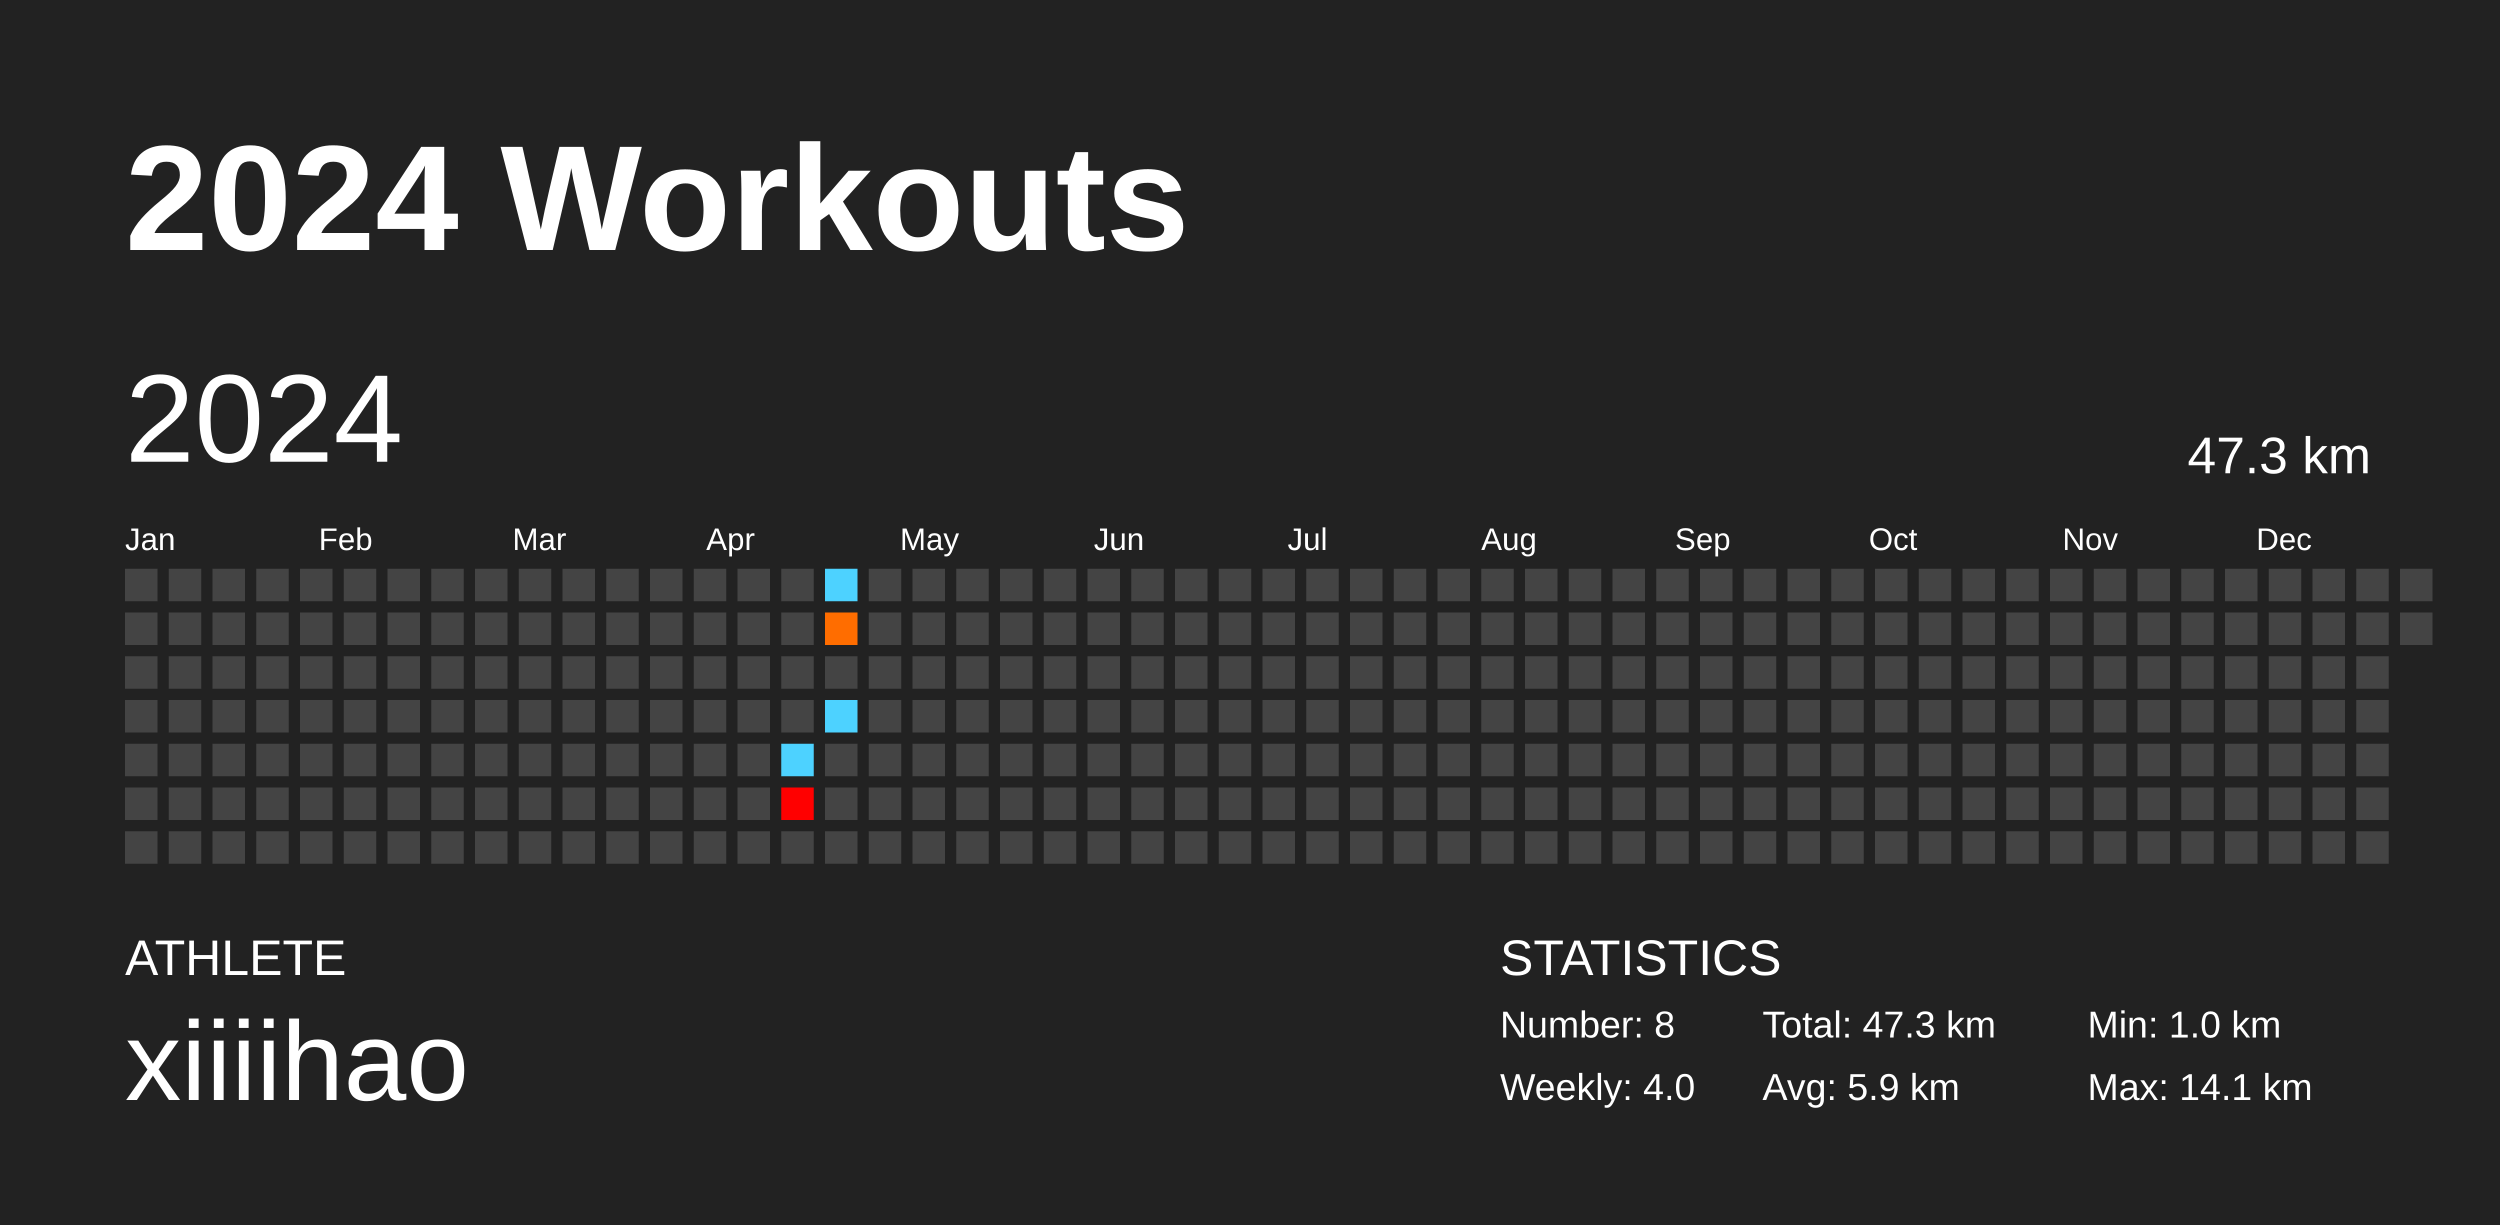
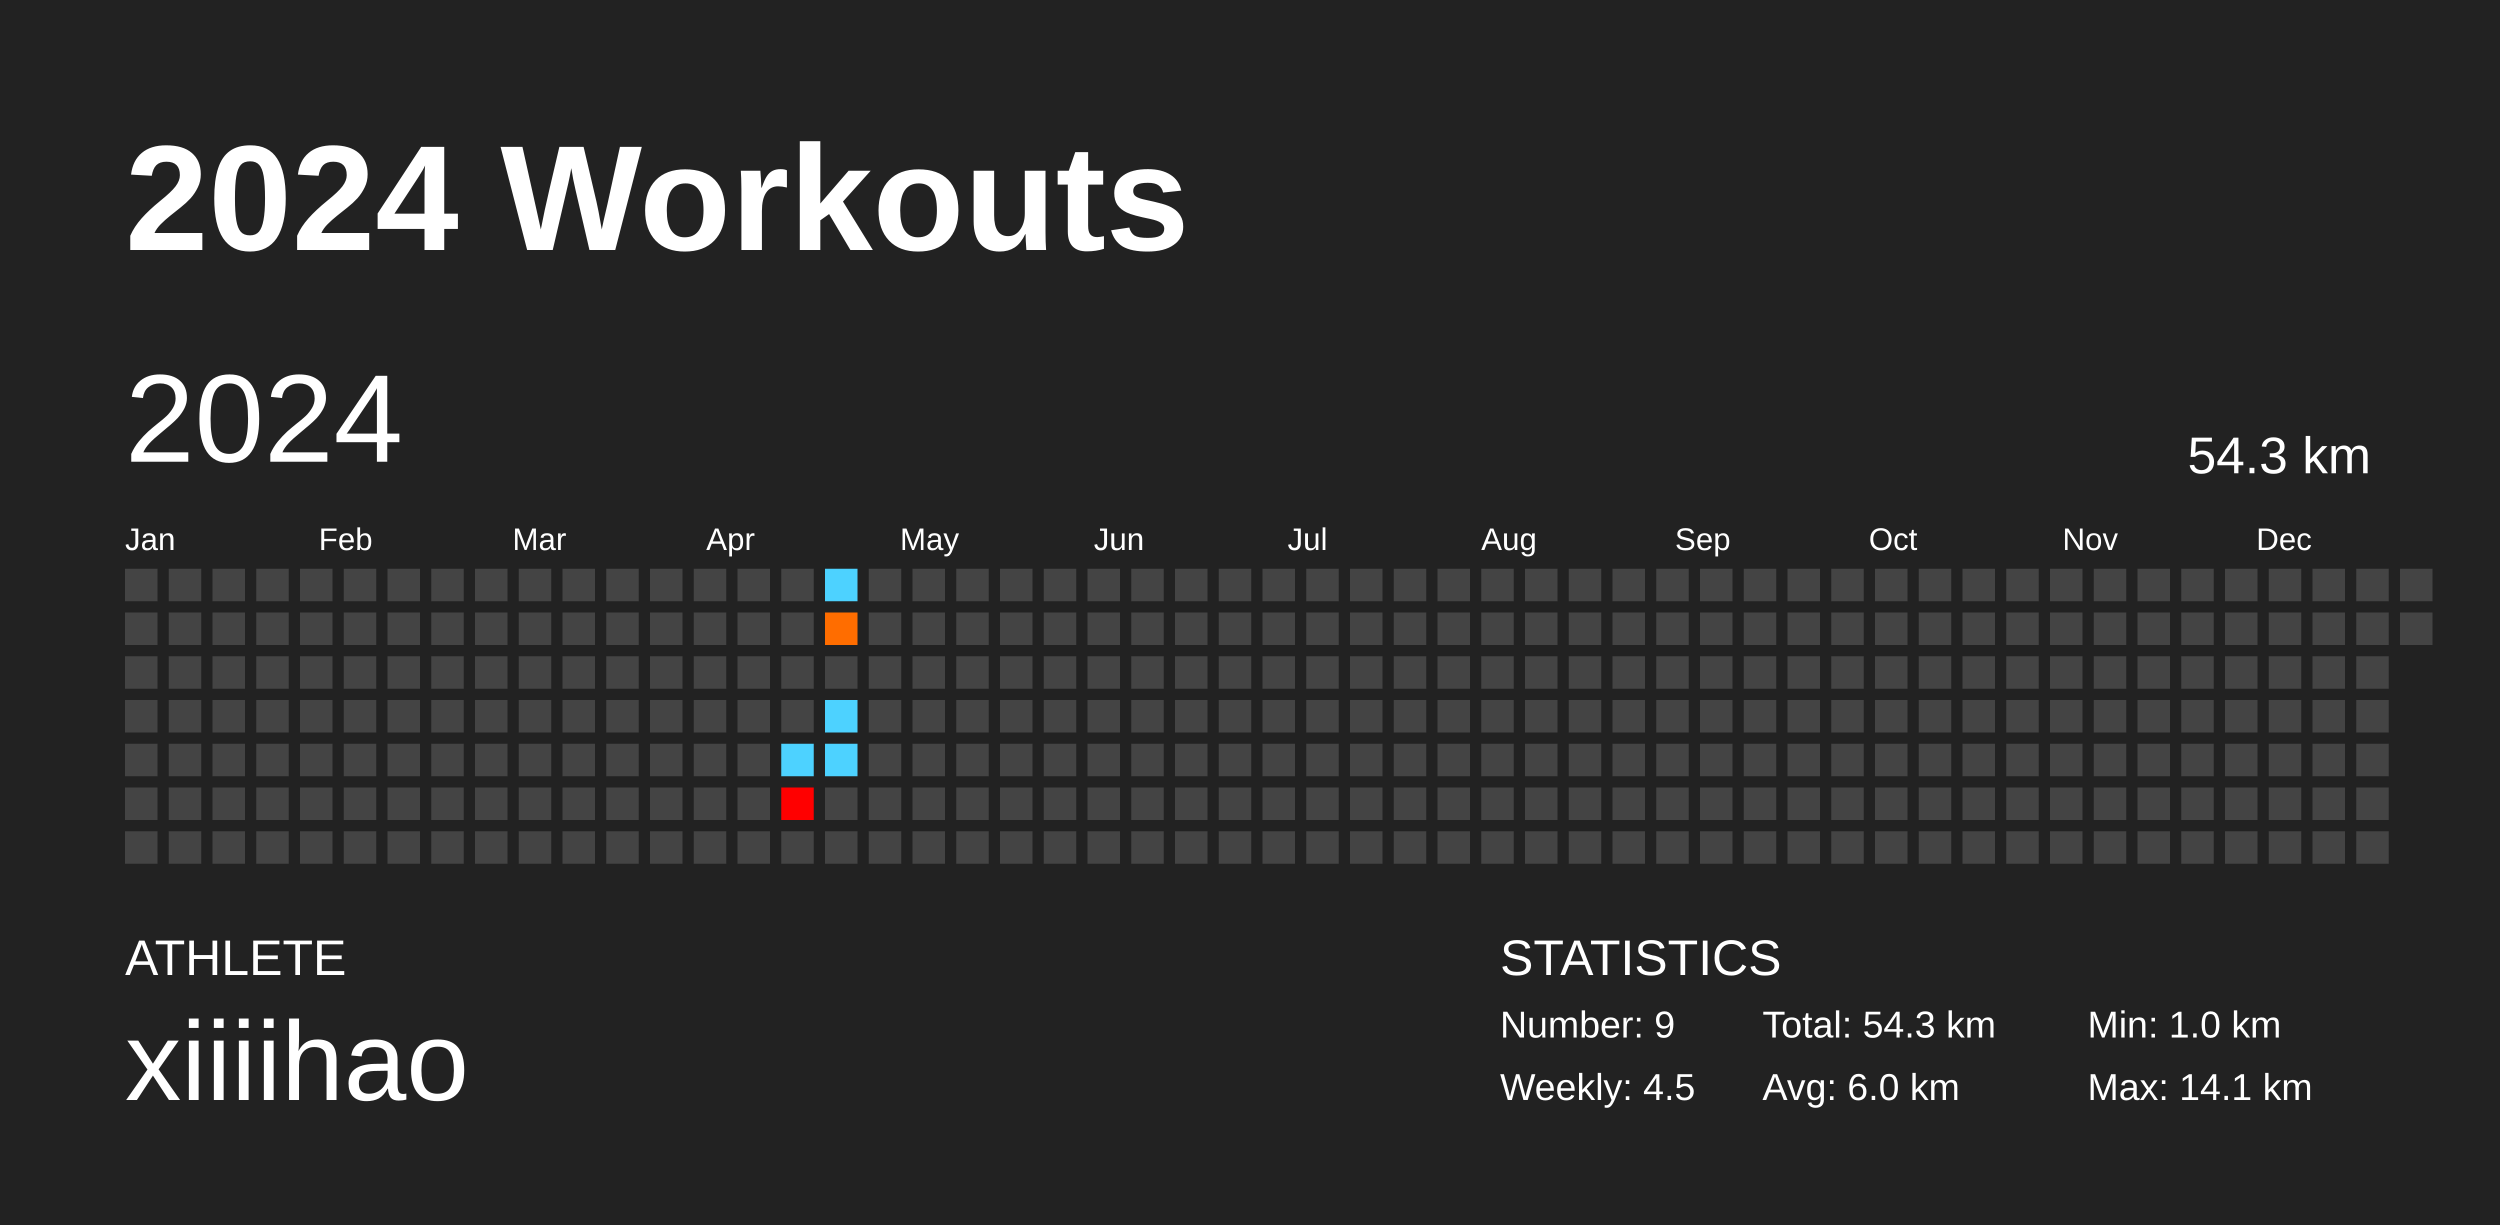
<svg xmlns="http://www.w3.org/2000/svg" baseProfile="full" height="98mm" version="1.1" viewBox="0,0,200,98" width="200mm">
  <defs />
  <rect fill="#222222" height="98" width="200" x="0" y="0" />
  <text fill="#FFFFFF" style="font-size:12px; font-family:Arial; font-weight:bold;" x="10" y="20">2024 Workouts</text>
  <text fill="#FFFFFF" style="font-size:4px; font-family:Arial" x="10" y="78">ATHLETE</text>
  <text fill="#FFFFFF" style="font-size:9px; font-family:Arial" x="10" y="88">xiiiihao</text>
  <text fill="#FFFFFF" style="font-size:4px; font-family:Arial" x="120" y="78">STATISTICS</text>
-   <text fill="#FFFFFF" style="font-size:3px; font-family:Arial" x="120" y="83">Number: 8</text>
-   <text fill="#FFFFFF" style="font-size:3px; font-family:Arial" x="120" y="88">Weekly: 4.0</text>
-   <text fill="#FFFFFF" style="font-size:3px; font-family:Arial" x="141" y="83">Total: 47.3 km</text>
-   <text fill="#FFFFFF" style="font-size:3px; font-family:Arial" x="141" y="88">Avg: 5.9 km</text>
+   <text fill="#FFFFFF" style="font-size:3px; font-family:Arial" x="120" y="83">Number: 9</text>
+   <text fill="#FFFFFF" style="font-size:3px; font-family:Arial" x="120" y="88">Weekly: 4.5</text>
+   <text fill="#FFFFFF" style="font-size:3px; font-family:Arial" x="141" y="83">Total: 54.3 km</text>
+   <text fill="#FFFFFF" style="font-size:3px; font-family:Arial" x="141" y="88">Avg: 6.0 km</text>
  <text fill="#FFFFFF" style="font-size:3px; font-family:Arial" x="167" y="83">Min: 1.0 km</text>
  <text fill="#FFFFFF" style="font-size:3px; font-family:Arial" x="167" y="88">Max: 14.1 km</text>
  <text dominant-baseline="hanging" fill="#FFFFFF" style="font-size:10.0px; font-family:Arial;" x="10" y="30">2024</text>
-   <text dominant-baseline="hanging" fill="#FFFFFF" style="font-size:4.125px; font-family:Arial;" x="175" y="35">47.3 km</text>
+   <text dominant-baseline="hanging" fill="#FFFFFF" style="font-size:4.125px; font-family:Arial;" x="175" y="35">54.3 km</text>
  <text fill="#FFFFFF" style="font-size:2.5px; font-family:Arial" x="10.0" y="44">Jan</text>
  <text fill="#FFFFFF" style="font-size:2.5px; font-family:Arial" x="25.5" y="44">Feb</text>
  <text fill="#FFFFFF" style="font-size:2.5px; font-family:Arial" x="41.0" y="44">Mar</text>
  <text fill="#FFFFFF" style="font-size:2.5px; font-family:Arial" x="56.5" y="44">Apr</text>
  <text fill="#FFFFFF" style="font-size:2.5px; font-family:Arial" x="72.0" y="44">May</text>
  <text fill="#FFFFFF" style="font-size:2.5px; font-family:Arial" x="87.5" y="44">Jun</text>
  <text fill="#FFFFFF" style="font-size:2.5px; font-family:Arial" x="103.0" y="44">Jul</text>
  <text fill="#FFFFFF" style="font-size:2.5px; font-family:Arial" x="118.5" y="44">Aug</text>
  <text fill="#FFFFFF" style="font-size:2.5px; font-family:Arial" x="134.0" y="44">Sep</text>
  <text fill="#FFFFFF" style="font-size:2.5px; font-family:Arial" x="149.5" y="44">Oct</text>
  <text fill="#FFFFFF" style="font-size:2.5px; font-family:Arial" x="165.0" y="44">Nov</text>
  <text fill="#FFFFFF" style="font-size:2.5px; font-family:Arial" x="180.5" y="44">Dec</text>
  <rect fill="#444444" height="2.6" width="2.6" x="10.0" y="45.5" />
  <rect fill="#444444" height="2.6" width="2.6" x="10.0" y="49.0" />
  <rect fill="#444444" height="2.6" width="2.6" x="10.0" y="52.5" />
  <rect fill="#444444" height="2.6" width="2.6" x="10.0" y="56.0" />
  <rect fill="#444444" height="2.6" width="2.6" x="10.0" y="59.5" />
  <rect fill="#444444" height="2.6" width="2.6" x="10.0" y="63.0" />
  <rect fill="#444444" height="2.6" width="2.6" x="10.0" y="66.5" />
  <rect fill="#444444" height="2.6" width="2.6" x="13.5" y="45.5" />
  <rect fill="#444444" height="2.6" width="2.6" x="13.5" y="49.0" />
  <rect fill="#444444" height="2.6" width="2.6" x="13.5" y="52.5" />
  <rect fill="#444444" height="2.6" width="2.6" x="13.5" y="56.0" />
  <rect fill="#444444" height="2.6" width="2.6" x="13.5" y="59.5" />
  <rect fill="#444444" height="2.6" width="2.6" x="13.5" y="63.0" />
  <rect fill="#444444" height="2.6" width="2.6" x="13.5" y="66.5" />
  <rect fill="#444444" height="2.6" width="2.6" x="17.0" y="45.5" />
  <rect fill="#444444" height="2.6" width="2.6" x="17.0" y="49.0" />
  <rect fill="#444444" height="2.6" width="2.6" x="17.0" y="52.5" />
  <rect fill="#444444" height="2.6" width="2.6" x="17.0" y="56.0" />
  <rect fill="#444444" height="2.6" width="2.6" x="17.0" y="59.5" />
  <rect fill="#444444" height="2.6" width="2.6" x="17.0" y="63.0" />
  <rect fill="#444444" height="2.6" width="2.6" x="17.0" y="66.5" />
  <rect fill="#444444" height="2.6" width="2.6" x="20.5" y="45.5" />
  <rect fill="#444444" height="2.6" width="2.6" x="20.5" y="49.0" />
  <rect fill="#444444" height="2.6" width="2.6" x="20.5" y="52.5" />
  <rect fill="#444444" height="2.6" width="2.6" x="20.5" y="56.0" />
  <rect fill="#444444" height="2.6" width="2.6" x="20.5" y="59.5" />
  <rect fill="#444444" height="2.6" width="2.6" x="20.5" y="63.0" />
  <rect fill="#444444" height="2.6" width="2.6" x="20.5" y="66.5" />
  <rect fill="#444444" height="2.6" width="2.6" x="24.0" y="45.5" />
  <rect fill="#444444" height="2.6" width="2.6" x="24.0" y="49.0" />
  <rect fill="#444444" height="2.6" width="2.6" x="24.0" y="52.5" />
  <rect fill="#444444" height="2.6" width="2.6" x="24.0" y="56.0" />
  <rect fill="#444444" height="2.6" width="2.6" x="24.0" y="59.5" />
  <rect fill="#444444" height="2.6" width="2.6" x="24.0" y="63.0" />
  <rect fill="#444444" height="2.6" width="2.6" x="24.0" y="66.5" />
  <rect fill="#444444" height="2.6" width="2.6" x="27.5" y="45.5" />
  <rect fill="#444444" height="2.6" width="2.6" x="27.5" y="49.0" />
  <rect fill="#444444" height="2.6" width="2.6" x="27.5" y="52.5" />
  <rect fill="#444444" height="2.6" width="2.6" x="27.5" y="56.0" />
  <rect fill="#444444" height="2.6" width="2.6" x="27.5" y="59.5" />
  <rect fill="#444444" height="2.6" width="2.6" x="27.5" y="63.0" />
  <rect fill="#444444" height="2.6" width="2.6" x="27.5" y="66.5" />
  <rect fill="#444444" height="2.6" width="2.6" x="31.0" y="45.5" />
  <rect fill="#444444" height="2.6" width="2.6" x="31.0" y="49.0" />
  <rect fill="#444444" height="2.6" width="2.6" x="31.0" y="52.5" />
  <rect fill="#444444" height="2.6" width="2.6" x="31.0" y="56.0" />
  <rect fill="#444444" height="2.6" width="2.6" x="31.0" y="59.5" />
  <rect fill="#444444" height="2.6" width="2.6" x="31.0" y="63.0" />
  <rect fill="#444444" height="2.6" width="2.6" x="31.0" y="66.5" />
  <rect fill="#444444" height="2.6" width="2.6" x="34.5" y="45.5" />
  <rect fill="#444444" height="2.6" width="2.6" x="34.5" y="49.0" />
  <rect fill="#444444" height="2.6" width="2.6" x="34.5" y="52.5" />
  <rect fill="#444444" height="2.6" width="2.6" x="34.5" y="56.0" />
  <rect fill="#444444" height="2.6" width="2.6" x="34.5" y="59.5" />
  <rect fill="#444444" height="2.6" width="2.6" x="34.5" y="63.0" />
  <rect fill="#444444" height="2.6" width="2.6" x="34.5" y="66.5" />
  <rect fill="#444444" height="2.6" width="2.6" x="38.0" y="45.5" />
  <rect fill="#444444" height="2.6" width="2.6" x="38.0" y="49.0" />
  <rect fill="#444444" height="2.6" width="2.6" x="38.0" y="52.5" />
  <rect fill="#444444" height="2.6" width="2.6" x="38.0" y="56.0" />
  <rect fill="#444444" height="2.6" width="2.6" x="38.0" y="59.5" />
  <rect fill="#444444" height="2.6" width="2.6" x="38.0" y="63.0" />
  <rect fill="#444444" height="2.6" width="2.6" x="38.0" y="66.5" />
  <rect fill="#444444" height="2.6" width="2.6" x="41.5" y="45.5" />
  <rect fill="#444444" height="2.6" width="2.6" x="41.5" y="49.0" />
  <rect fill="#444444" height="2.6" width="2.6" x="41.5" y="52.5" />
  <rect fill="#444444" height="2.6" width="2.6" x="41.5" y="56.0" />
  <rect fill="#444444" height="2.6" width="2.6" x="41.5" y="59.5" />
  <rect fill="#444444" height="2.6" width="2.6" x="41.5" y="63.0" />
  <rect fill="#444444" height="2.6" width="2.6" x="41.5" y="66.5" />
  <rect fill="#444444" height="2.6" width="2.6" x="45.0" y="45.5" />
  <rect fill="#444444" height="2.6" width="2.6" x="45.0" y="49.0" />
  <rect fill="#444444" height="2.6" width="2.6" x="45.0" y="52.5" />
  <rect fill="#444444" height="2.6" width="2.6" x="45.0" y="56.0" />
  <rect fill="#444444" height="2.6" width="2.6" x="45.0" y="59.5" />
  <rect fill="#444444" height="2.6" width="2.6" x="45.0" y="63.0" />
  <rect fill="#444444" height="2.6" width="2.6" x="45.0" y="66.5" />
  <rect fill="#444444" height="2.6" width="2.6" x="48.5" y="45.5" />
  <rect fill="#444444" height="2.6" width="2.6" x="48.5" y="49.0" />
  <rect fill="#444444" height="2.6" width="2.6" x="48.5" y="52.5" />
  <rect fill="#444444" height="2.6" width="2.6" x="48.5" y="56.0" />
  <rect fill="#444444" height="2.6" width="2.6" x="48.5" y="59.5" />
  <rect fill="#444444" height="2.6" width="2.6" x="48.5" y="63.0" />
  <rect fill="#444444" height="2.6" width="2.6" x="48.5" y="66.5" />
  <rect fill="#444444" height="2.6" width="2.6" x="52.0" y="45.5" />
  <rect fill="#444444" height="2.6" width="2.6" x="52.0" y="49.0" />
  <rect fill="#444444" height="2.6" width="2.6" x="52.0" y="52.5" />
  <rect fill="#444444" height="2.6" width="2.6" x="52.0" y="56.0" />
  <rect fill="#444444" height="2.6" width="2.6" x="52.0" y="59.5" />
  <rect fill="#444444" height="2.6" width="2.6" x="52.0" y="63.0" />
  <rect fill="#444444" height="2.6" width="2.6" x="52.0" y="66.5" />
  <rect fill="#444444" height="2.6" width="2.6" x="55.5" y="45.5" />
  <rect fill="#444444" height="2.6" width="2.6" x="55.5" y="49.0" />
  <rect fill="#444444" height="2.6" width="2.6" x="55.5" y="52.5" />
  <rect fill="#444444" height="2.6" width="2.6" x="55.5" y="56.0" />
  <rect fill="#444444" height="2.6" width="2.6" x="55.5" y="59.5" />
  <rect fill="#444444" height="2.6" width="2.6" x="55.5" y="63.0" />
  <rect fill="#444444" height="2.6" width="2.6" x="55.5" y="66.5" />
  <rect fill="#444444" height="2.6" width="2.6" x="59.0" y="45.5" />
  <rect fill="#444444" height="2.6" width="2.6" x="59.0" y="49.0" />
  <rect fill="#444444" height="2.6" width="2.6" x="59.0" y="52.5" />
  <rect fill="#444444" height="2.6" width="2.6" x="59.0" y="56.0" />
  <rect fill="#444444" height="2.6" width="2.6" x="59.0" y="59.5" />
  <rect fill="#444444" height="2.6" width="2.6" x="59.0" y="63.0" />
  <rect fill="#444444" height="2.6" width="2.6" x="59.0" y="66.5" />
  <rect fill="#444444" height="2.6" width="2.6" x="62.5" y="45.5" />
  <rect fill="#444444" height="2.6" width="2.6" x="62.5" y="49.0" />
  <rect fill="#444444" height="2.6" width="2.6" x="62.5" y="52.5" />
  <rect fill="#444444" height="2.6" width="2.6" x="62.5" y="56.0" />
  <rect fill="#4dd2ff" height="2.6" width="2.6" x="62.5" y="59.5" />
  <rect fill="#ff0000" height="2.6" width="2.6" x="62.5" y="63.0" />
  <rect fill="#444444" height="2.6" width="2.6" x="62.5" y="66.5" />
  <rect fill="#4dd2ff" height="2.6" width="2.6" x="66.0" y="45.5" />
  <rect fill="#ff6d00" height="2.6" width="2.6" x="66.0" y="49.0" />
  <rect fill="#444444" height="2.6" width="2.6" x="66.0" y="52.5" />
  <rect fill="#4dd2ff" height="2.6" width="2.6" x="66.0" y="56.0" />
-   <rect fill="#444444" height="2.6" width="2.6" x="66.0" y="59.5" />
+   <rect fill="#4dd2ff" height="2.6" width="2.6" x="66.0" y="59.5" />
  <rect fill="#444444" height="2.6" width="2.6" x="66.0" y="63.0" />
  <rect fill="#444444" height="2.6" width="2.6" x="66.0" y="66.5" />
  <rect fill="#444444" height="2.6" width="2.6" x="69.5" y="45.5" />
  <rect fill="#444444" height="2.6" width="2.6" x="69.5" y="49.0" />
  <rect fill="#444444" height="2.6" width="2.6" x="69.5" y="52.5" />
  <rect fill="#444444" height="2.6" width="2.6" x="69.5" y="56.0" />
  <rect fill="#444444" height="2.6" width="2.6" x="69.5" y="59.5" />
  <rect fill="#444444" height="2.6" width="2.6" x="69.5" y="63.0" />
  <rect fill="#444444" height="2.6" width="2.6" x="69.5" y="66.5" />
  <rect fill="#444444" height="2.6" width="2.6" x="73.0" y="45.5" />
  <rect fill="#444444" height="2.6" width="2.6" x="73.0" y="49.0" />
  <rect fill="#444444" height="2.6" width="2.6" x="73.0" y="52.5" />
  <rect fill="#444444" height="2.6" width="2.6" x="73.0" y="56.0" />
  <rect fill="#444444" height="2.6" width="2.6" x="73.0" y="59.5" />
  <rect fill="#444444" height="2.6" width="2.6" x="73.0" y="63.0" />
  <rect fill="#444444" height="2.6" width="2.6" x="73.0" y="66.5" />
  <rect fill="#444444" height="2.6" width="2.6" x="76.5" y="45.5" />
  <rect fill="#444444" height="2.6" width="2.6" x="76.5" y="49.0" />
  <rect fill="#444444" height="2.6" width="2.6" x="76.5" y="52.5" />
  <rect fill="#444444" height="2.6" width="2.6" x="76.5" y="56.0" />
  <rect fill="#444444" height="2.6" width="2.6" x="76.5" y="59.5" />
  <rect fill="#444444" height="2.6" width="2.6" x="76.5" y="63.0" />
  <rect fill="#444444" height="2.6" width="2.6" x="76.5" y="66.5" />
  <rect fill="#444444" height="2.6" width="2.6" x="80.0" y="45.5" />
  <rect fill="#444444" height="2.6" width="2.6" x="80.0" y="49.0" />
  <rect fill="#444444" height="2.6" width="2.6" x="80.0" y="52.5" />
  <rect fill="#444444" height="2.6" width="2.6" x="80.0" y="56.0" />
  <rect fill="#444444" height="2.6" width="2.6" x="80.0" y="59.5" />
  <rect fill="#444444" height="2.6" width="2.6" x="80.0" y="63.0" />
  <rect fill="#444444" height="2.6" width="2.6" x="80.0" y="66.5" />
  <rect fill="#444444" height="2.6" width="2.6" x="83.5" y="45.5" />
  <rect fill="#444444" height="2.6" width="2.6" x="83.5" y="49.0" />
  <rect fill="#444444" height="2.6" width="2.6" x="83.5" y="52.5" />
  <rect fill="#444444" height="2.6" width="2.6" x="83.5" y="56.0" />
  <rect fill="#444444" height="2.6" width="2.6" x="83.5" y="59.5" />
  <rect fill="#444444" height="2.6" width="2.6" x="83.5" y="63.0" />
  <rect fill="#444444" height="2.6" width="2.6" x="83.5" y="66.5" />
  <rect fill="#444444" height="2.6" width="2.6" x="87.0" y="45.5" />
  <rect fill="#444444" height="2.6" width="2.6" x="87.0" y="49.0" />
  <rect fill="#444444" height="2.6" width="2.6" x="87.0" y="52.5" />
  <rect fill="#444444" height="2.6" width="2.6" x="87.0" y="56.0" />
  <rect fill="#444444" height="2.6" width="2.6" x="87.0" y="59.5" />
  <rect fill="#444444" height="2.6" width="2.6" x="87.0" y="63.0" />
  <rect fill="#444444" height="2.6" width="2.6" x="87.0" y="66.5" />
  <rect fill="#444444" height="2.6" width="2.6" x="90.5" y="45.5" />
  <rect fill="#444444" height="2.6" width="2.6" x="90.5" y="49.0" />
  <rect fill="#444444" height="2.6" width="2.6" x="90.5" y="52.5" />
  <rect fill="#444444" height="2.6" width="2.6" x="90.5" y="56.0" />
  <rect fill="#444444" height="2.6" width="2.6" x="90.5" y="59.5" />
  <rect fill="#444444" height="2.6" width="2.6" x="90.5" y="63.0" />
  <rect fill="#444444" height="2.6" width="2.6" x="90.5" y="66.5" />
  <rect fill="#444444" height="2.6" width="2.6" x="94.0" y="45.5" />
  <rect fill="#444444" height="2.6" width="2.6" x="94.0" y="49.0" />
  <rect fill="#444444" height="2.6" width="2.6" x="94.0" y="52.5" />
  <rect fill="#444444" height="2.6" width="2.6" x="94.0" y="56.0" />
  <rect fill="#444444" height="2.6" width="2.6" x="94.0" y="59.5" />
  <rect fill="#444444" height="2.6" width="2.6" x="94.0" y="63.0" />
  <rect fill="#444444" height="2.6" width="2.6" x="94.0" y="66.5" />
  <rect fill="#444444" height="2.6" width="2.6" x="97.5" y="45.5" />
  <rect fill="#444444" height="2.6" width="2.6" x="97.5" y="49.0" />
  <rect fill="#444444" height="2.6" width="2.6" x="97.5" y="52.5" />
  <rect fill="#444444" height="2.6" width="2.6" x="97.5" y="56.0" />
  <rect fill="#444444" height="2.6" width="2.6" x="97.5" y="59.5" />
  <rect fill="#444444" height="2.6" width="2.6" x="97.5" y="63.0" />
  <rect fill="#444444" height="2.6" width="2.6" x="97.5" y="66.5" />
  <rect fill="#444444" height="2.6" width="2.6" x="101.0" y="45.5" />
  <rect fill="#444444" height="2.6" width="2.6" x="101.0" y="49.0" />
  <rect fill="#444444" height="2.6" width="2.6" x="101.0" y="52.5" />
  <rect fill="#444444" height="2.6" width="2.6" x="101.0" y="56.0" />
  <rect fill="#444444" height="2.6" width="2.6" x="101.0" y="59.5" />
  <rect fill="#444444" height="2.6" width="2.6" x="101.0" y="63.0" />
  <rect fill="#444444" height="2.6" width="2.6" x="101.0" y="66.5" />
  <rect fill="#444444" height="2.6" width="2.6" x="104.5" y="45.5" />
  <rect fill="#444444" height="2.6" width="2.6" x="104.5" y="49.0" />
  <rect fill="#444444" height="2.6" width="2.6" x="104.5" y="52.5" />
  <rect fill="#444444" height="2.6" width="2.6" x="104.5" y="56.0" />
  <rect fill="#444444" height="2.6" width="2.6" x="104.5" y="59.5" />
  <rect fill="#444444" height="2.6" width="2.6" x="104.5" y="63.0" />
  <rect fill="#444444" height="2.6" width="2.6" x="104.5" y="66.5" />
  <rect fill="#444444" height="2.6" width="2.6" x="108.0" y="45.5" />
  <rect fill="#444444" height="2.6" width="2.6" x="108.0" y="49.0" />
  <rect fill="#444444" height="2.6" width="2.6" x="108.0" y="52.5" />
  <rect fill="#444444" height="2.6" width="2.6" x="108.0" y="56.0" />
  <rect fill="#444444" height="2.6" width="2.6" x="108.0" y="59.5" />
  <rect fill="#444444" height="2.6" width="2.6" x="108.0" y="63.0" />
  <rect fill="#444444" height="2.6" width="2.6" x="108.0" y="66.5" />
  <rect fill="#444444" height="2.6" width="2.6" x="111.5" y="45.5" />
  <rect fill="#444444" height="2.6" width="2.6" x="111.5" y="49.0" />
  <rect fill="#444444" height="2.6" width="2.6" x="111.5" y="52.5" />
  <rect fill="#444444" height="2.6" width="2.6" x="111.5" y="56.0" />
  <rect fill="#444444" height="2.6" width="2.6" x="111.5" y="59.5" />
  <rect fill="#444444" height="2.6" width="2.6" x="111.5" y="63.0" />
  <rect fill="#444444" height="2.6" width="2.6" x="111.5" y="66.5" />
  <rect fill="#444444" height="2.6" width="2.6" x="115.0" y="45.5" />
  <rect fill="#444444" height="2.6" width="2.6" x="115.0" y="49.0" />
  <rect fill="#444444" height="2.6" width="2.6" x="115.0" y="52.5" />
  <rect fill="#444444" height="2.6" width="2.6" x="115.0" y="56.0" />
  <rect fill="#444444" height="2.6" width="2.6" x="115.0" y="59.5" />
  <rect fill="#444444" height="2.6" width="2.6" x="115.0" y="63.0" />
  <rect fill="#444444" height="2.6" width="2.6" x="115.0" y="66.5" />
  <rect fill="#444444" height="2.6" width="2.6" x="118.5" y="45.5" />
  <rect fill="#444444" height="2.6" width="2.6" x="118.5" y="49.0" />
  <rect fill="#444444" height="2.6" width="2.6" x="118.5" y="52.5" />
  <rect fill="#444444" height="2.6" width="2.6" x="118.5" y="56.0" />
  <rect fill="#444444" height="2.6" width="2.6" x="118.5" y="59.5" />
  <rect fill="#444444" height="2.6" width="2.6" x="118.5" y="63.0" />
  <rect fill="#444444" height="2.6" width="2.6" x="118.5" y="66.5" />
  <rect fill="#444444" height="2.6" width="2.6" x="122.0" y="45.5" />
  <rect fill="#444444" height="2.6" width="2.6" x="122.0" y="49.0" />
  <rect fill="#444444" height="2.6" width="2.6" x="122.0" y="52.5" />
  <rect fill="#444444" height="2.6" width="2.6" x="122.0" y="56.0" />
  <rect fill="#444444" height="2.6" width="2.6" x="122.0" y="59.5" />
  <rect fill="#444444" height="2.6" width="2.6" x="122.0" y="63.0" />
  <rect fill="#444444" height="2.6" width="2.6" x="122.0" y="66.5" />
  <rect fill="#444444" height="2.6" width="2.6" x="125.5" y="45.5" />
  <rect fill="#444444" height="2.6" width="2.6" x="125.5" y="49.0" />
  <rect fill="#444444" height="2.6" width="2.6" x="125.5" y="52.5" />
  <rect fill="#444444" height="2.6" width="2.6" x="125.5" y="56.0" />
  <rect fill="#444444" height="2.6" width="2.6" x="125.5" y="59.5" />
  <rect fill="#444444" height="2.6" width="2.6" x="125.5" y="63.0" />
  <rect fill="#444444" height="2.6" width="2.6" x="125.5" y="66.5" />
  <rect fill="#444444" height="2.6" width="2.6" x="129.0" y="45.5" />
  <rect fill="#444444" height="2.6" width="2.6" x="129.0" y="49.0" />
  <rect fill="#444444" height="2.6" width="2.6" x="129.0" y="52.5" />
  <rect fill="#444444" height="2.6" width="2.6" x="129.0" y="56.0" />
  <rect fill="#444444" height="2.6" width="2.6" x="129.0" y="59.5" />
  <rect fill="#444444" height="2.6" width="2.6" x="129.0" y="63.0" />
  <rect fill="#444444" height="2.6" width="2.6" x="129.0" y="66.5" />
  <rect fill="#444444" height="2.6" width="2.6" x="132.5" y="45.5" />
  <rect fill="#444444" height="2.6" width="2.6" x="132.5" y="49.0" />
  <rect fill="#444444" height="2.6" width="2.6" x="132.5" y="52.5" />
  <rect fill="#444444" height="2.6" width="2.6" x="132.5" y="56.0" />
  <rect fill="#444444" height="2.6" width="2.6" x="132.5" y="59.5" />
  <rect fill="#444444" height="2.6" width="2.6" x="132.5" y="63.0" />
  <rect fill="#444444" height="2.6" width="2.6" x="132.5" y="66.5" />
  <rect fill="#444444" height="2.6" width="2.6" x="136.0" y="45.5" />
  <rect fill="#444444" height="2.6" width="2.6" x="136.0" y="49.0" />
  <rect fill="#444444" height="2.6" width="2.6" x="136.0" y="52.5" />
  <rect fill="#444444" height="2.6" width="2.6" x="136.0" y="56.0" />
  <rect fill="#444444" height="2.6" width="2.6" x="136.0" y="59.5" />
  <rect fill="#444444" height="2.6" width="2.6" x="136.0" y="63.0" />
  <rect fill="#444444" height="2.6" width="2.6" x="136.0" y="66.5" />
  <rect fill="#444444" height="2.6" width="2.6" x="139.5" y="45.5" />
  <rect fill="#444444" height="2.6" width="2.6" x="139.5" y="49.0" />
  <rect fill="#444444" height="2.6" width="2.6" x="139.5" y="52.5" />
  <rect fill="#444444" height="2.6" width="2.6" x="139.5" y="56.0" />
  <rect fill="#444444" height="2.6" width="2.6" x="139.5" y="59.5" />
  <rect fill="#444444" height="2.6" width="2.6" x="139.5" y="63.0" />
  <rect fill="#444444" height="2.6" width="2.6" x="139.5" y="66.5" />
  <rect fill="#444444" height="2.6" width="2.6" x="143.0" y="45.5" />
  <rect fill="#444444" height="2.6" width="2.6" x="143.0" y="49.0" />
  <rect fill="#444444" height="2.6" width="2.6" x="143.0" y="52.5" />
  <rect fill="#444444" height="2.6" width="2.6" x="143.0" y="56.0" />
  <rect fill="#444444" height="2.6" width="2.6" x="143.0" y="59.5" />
  <rect fill="#444444" height="2.6" width="2.6" x="143.0" y="63.0" />
  <rect fill="#444444" height="2.6" width="2.6" x="143.0" y="66.5" />
  <rect fill="#444444" height="2.6" width="2.6" x="146.5" y="45.5" />
  <rect fill="#444444" height="2.6" width="2.6" x="146.5" y="49.0" />
  <rect fill="#444444" height="2.6" width="2.6" x="146.5" y="52.5" />
  <rect fill="#444444" height="2.6" width="2.6" x="146.5" y="56.0" />
  <rect fill="#444444" height="2.6" width="2.6" x="146.5" y="59.5" />
  <rect fill="#444444" height="2.6" width="2.6" x="146.5" y="63.0" />
  <rect fill="#444444" height="2.6" width="2.6" x="146.5" y="66.5" />
  <rect fill="#444444" height="2.6" width="2.6" x="150.0" y="45.5" />
  <rect fill="#444444" height="2.6" width="2.6" x="150.0" y="49.0" />
  <rect fill="#444444" height="2.6" width="2.6" x="150.0" y="52.5" />
  <rect fill="#444444" height="2.6" width="2.6" x="150.0" y="56.0" />
  <rect fill="#444444" height="2.6" width="2.6" x="150.0" y="59.5" />
  <rect fill="#444444" height="2.6" width="2.6" x="150.0" y="63.0" />
  <rect fill="#444444" height="2.6" width="2.6" x="150.0" y="66.5" />
  <rect fill="#444444" height="2.6" width="2.6" x="153.5" y="45.5" />
  <rect fill="#444444" height="2.6" width="2.6" x="153.5" y="49.0" />
  <rect fill="#444444" height="2.6" width="2.6" x="153.5" y="52.5" />
  <rect fill="#444444" height="2.6" width="2.6" x="153.5" y="56.0" />
  <rect fill="#444444" height="2.6" width="2.6" x="153.5" y="59.5" />
  <rect fill="#444444" height="2.6" width="2.6" x="153.5" y="63.0" />
  <rect fill="#444444" height="2.6" width="2.6" x="153.5" y="66.5" />
  <rect fill="#444444" height="2.6" width="2.6" x="157.0" y="45.5" />
  <rect fill="#444444" height="2.6" width="2.6" x="157.0" y="49.0" />
  <rect fill="#444444" height="2.6" width="2.6" x="157.0" y="52.5" />
  <rect fill="#444444" height="2.6" width="2.6" x="157.0" y="56.0" />
  <rect fill="#444444" height="2.6" width="2.6" x="157.0" y="59.5" />
  <rect fill="#444444" height="2.6" width="2.6" x="157.0" y="63.0" />
  <rect fill="#444444" height="2.6" width="2.6" x="157.0" y="66.5" />
  <rect fill="#444444" height="2.6" width="2.6" x="160.5" y="45.5" />
  <rect fill="#444444" height="2.6" width="2.6" x="160.5" y="49.0" />
  <rect fill="#444444" height="2.6" width="2.6" x="160.5" y="52.5" />
  <rect fill="#444444" height="2.6" width="2.6" x="160.5" y="56.0" />
  <rect fill="#444444" height="2.6" width="2.6" x="160.5" y="59.5" />
  <rect fill="#444444" height="2.6" width="2.6" x="160.5" y="63.0" />
  <rect fill="#444444" height="2.6" width="2.6" x="160.5" y="66.5" />
  <rect fill="#444444" height="2.6" width="2.6" x="164.0" y="45.5" />
  <rect fill="#444444" height="2.6" width="2.6" x="164.0" y="49.0" />
  <rect fill="#444444" height="2.6" width="2.6" x="164.0" y="52.5" />
  <rect fill="#444444" height="2.6" width="2.6" x="164.0" y="56.0" />
  <rect fill="#444444" height="2.6" width="2.6" x="164.0" y="59.5" />
  <rect fill="#444444" height="2.6" width="2.6" x="164.0" y="63.0" />
  <rect fill="#444444" height="2.6" width="2.6" x="164.0" y="66.5" />
  <rect fill="#444444" height="2.6" width="2.6" x="167.5" y="45.5" />
  <rect fill="#444444" height="2.6" width="2.6" x="167.5" y="49.0" />
  <rect fill="#444444" height="2.6" width="2.6" x="167.5" y="52.5" />
  <rect fill="#444444" height="2.6" width="2.6" x="167.5" y="56.0" />
  <rect fill="#444444" height="2.6" width="2.6" x="167.5" y="59.5" />
  <rect fill="#444444" height="2.6" width="2.6" x="167.5" y="63.0" />
  <rect fill="#444444" height="2.6" width="2.6" x="167.5" y="66.5" />
  <rect fill="#444444" height="2.6" width="2.6" x="171.0" y="45.5" />
  <rect fill="#444444" height="2.6" width="2.6" x="171.0" y="49.0" />
  <rect fill="#444444" height="2.6" width="2.6" x="171.0" y="52.5" />
  <rect fill="#444444" height="2.6" width="2.6" x="171.0" y="56.0" />
  <rect fill="#444444" height="2.6" width="2.6" x="171.0" y="59.5" />
  <rect fill="#444444" height="2.6" width="2.6" x="171.0" y="63.0" />
  <rect fill="#444444" height="2.6" width="2.6" x="171.0" y="66.5" />
  <rect fill="#444444" height="2.6" width="2.6" x="174.5" y="45.5" />
  <rect fill="#444444" height="2.6" width="2.6" x="174.5" y="49.0" />
  <rect fill="#444444" height="2.6" width="2.6" x="174.5" y="52.5" />
  <rect fill="#444444" height="2.6" width="2.6" x="174.5" y="56.0" />
  <rect fill="#444444" height="2.6" width="2.6" x="174.5" y="59.5" />
  <rect fill="#444444" height="2.6" width="2.6" x="174.5" y="63.0" />
  <rect fill="#444444" height="2.6" width="2.6" x="174.5" y="66.5" />
  <rect fill="#444444" height="2.6" width="2.6" x="178.0" y="45.5" />
  <rect fill="#444444" height="2.6" width="2.6" x="178.0" y="49.0" />
  <rect fill="#444444" height="2.6" width="2.6" x="178.0" y="52.5" />
  <rect fill="#444444" height="2.6" width="2.6" x="178.0" y="56.0" />
  <rect fill="#444444" height="2.6" width="2.6" x="178.0" y="59.5" />
  <rect fill="#444444" height="2.6" width="2.6" x="178.0" y="63.0" />
  <rect fill="#444444" height="2.6" width="2.6" x="178.0" y="66.5" />
  <rect fill="#444444" height="2.6" width="2.6" x="181.5" y="45.5" />
  <rect fill="#444444" height="2.6" width="2.6" x="181.5" y="49.0" />
  <rect fill="#444444" height="2.6" width="2.6" x="181.5" y="52.5" />
  <rect fill="#444444" height="2.6" width="2.6" x="181.5" y="56.0" />
  <rect fill="#444444" height="2.6" width="2.6" x="181.5" y="59.5" />
  <rect fill="#444444" height="2.6" width="2.6" x="181.5" y="63.0" />
  <rect fill="#444444" height="2.6" width="2.6" x="181.5" y="66.5" />
  <rect fill="#444444" height="2.6" width="2.6" x="185.0" y="45.5" />
  <rect fill="#444444" height="2.6" width="2.6" x="185.0" y="49.0" />
  <rect fill="#444444" height="2.6" width="2.6" x="185.0" y="52.5" />
  <rect fill="#444444" height="2.6" width="2.6" x="185.0" y="56.0" />
  <rect fill="#444444" height="2.6" width="2.6" x="185.0" y="59.5" />
  <rect fill="#444444" height="2.6" width="2.6" x="185.0" y="63.0" />
  <rect fill="#444444" height="2.6" width="2.6" x="185.0" y="66.5" />
  <rect fill="#444444" height="2.6" width="2.6" x="188.5" y="45.5" />
  <rect fill="#444444" height="2.6" width="2.6" x="188.5" y="49.0" />
  <rect fill="#444444" height="2.6" width="2.6" x="188.5" y="52.5" />
  <rect fill="#444444" height="2.6" width="2.6" x="188.5" y="56.0" />
  <rect fill="#444444" height="2.6" width="2.6" x="188.5" y="59.5" />
  <rect fill="#444444" height="2.6" width="2.6" x="188.5" y="63.0" />
  <rect fill="#444444" height="2.6" width="2.6" x="188.5" y="66.5" />
  <rect fill="#444444" height="2.6" width="2.6" x="192.0" y="45.5" />
  <rect fill="#444444" height="2.6" width="2.6" x="192.0" y="49.0" />
</svg>
